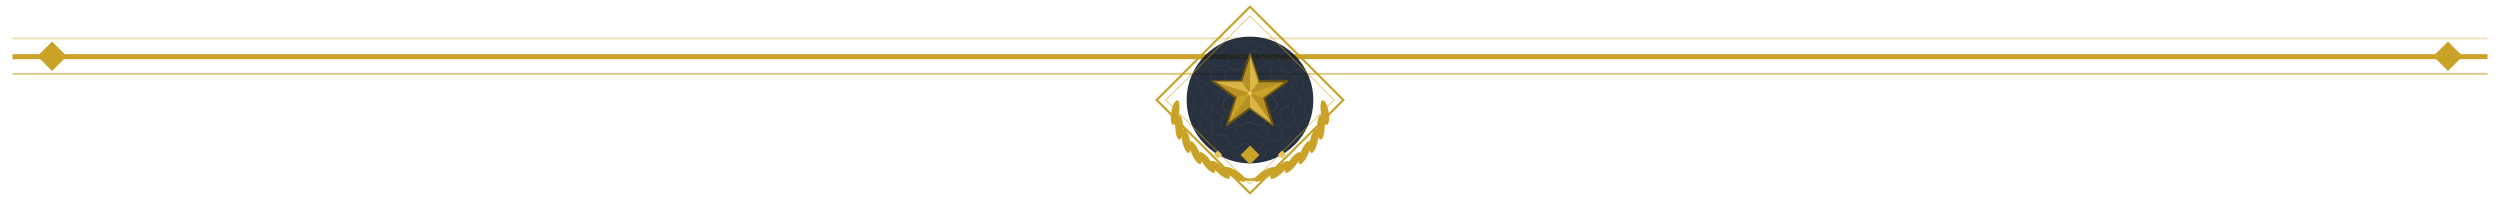
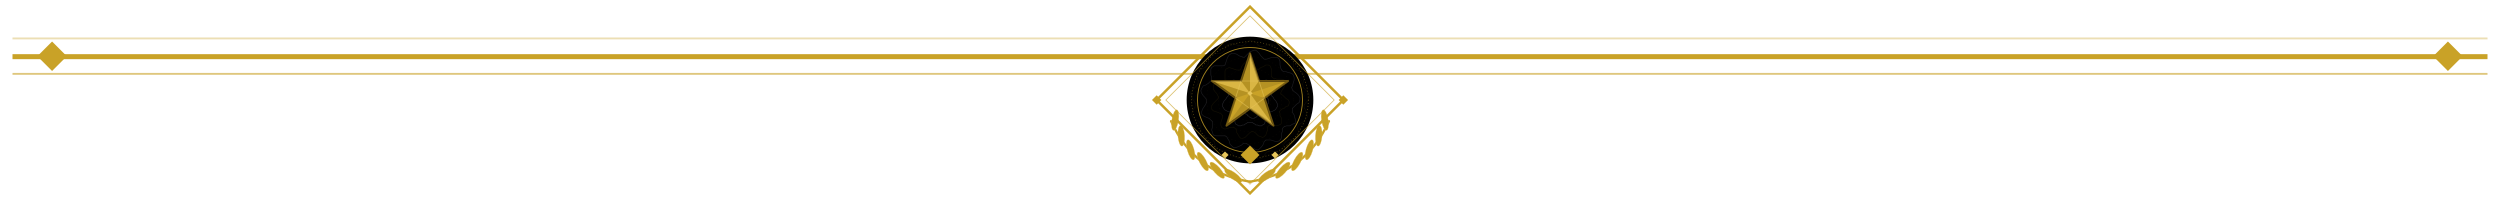
<svg xmlns="http://www.w3.org/2000/svg" width="1200" height="96" viewBox="0 0 1200 96" aria-hidden="true">
  <defs />
  <rect x="6" y="26" width="1188" height="2.4" fill="#C9A227" />
  <rect x="6" y="35" width="1188" height="0.9" fill="#C9A227" opacity="0.6" />
  <rect x="6" y="18" width="1188" height="0.9" fill="#C9A227" opacity="0.35" />
  <g transform="translate(552 0) scale(0.4)">
    <g opacity="1.0">
      <clipPath id="shadowguard-ai-rule-mkc">
        <circle cx="120.0" cy="120.0" r="74" />
      </clipPath>
-       <circle cx="120.0" cy="120.0" r="76" fill="#0B1526" opacity="0.88" />
+       <circle cx="120.0" cy="120.0" r="76" fill="#000000" />
      <g clip-path="url(#shadowguard-ai-rule-mkc)">
-         <path d="M 150,120 L 151,121 L 152,123 L 153,125 L 153,126 L 153,128 L 152,129 L 151,131 L 150,132 L 148,133 L 146,134 L 145,134 L 143,135 L 142,136 L 141,136 L 140,137 L 140,139 L 139,140 L 139,142 L 139,144 L 138,146 L 138,147 L 137,149 L 135,150 L 134,151 L 132,151 L 131,151 L 129,150 L 127,150 L 126,149 L 124,148 L 123,147 L 121,147 L 120,147 L 119,147 L 117,147 L 116,148 L 114,149 L 113,150 L 111,150 L 109,151 L 108,151 L 106,151 L 105,150 L 103,149 L 102,147 L 102,146 L 101,144 L 101,142 L 101,140 L 100,139 L 100,137 L 99,136 L 98,136 L 97,135 L 95,134 L 94,134 L 92,133 L 90,132 L 89,131 L 88,129 L 87,128 L 87,126 L 87,125 L 88,123 L 89,121 L 90,120 L 91,119 L 92,117 L 93,116 L 94,115 L 94,114 L 94,112 L 94,111 L 94,109 L 93,108 L 93,106 L 92,104 L 92,102 L 93,101 L 93,99 L 95,98 L 96,97 L 98,97 L 100,96 L 101,96 L 103,97 L 105,97 L 106,97 L 108,96 L 109,96 L 110,95 L 111,94 L 112,93 L 113,91 L 114,90 L 115,88 L 117,87 L 118,86 L 120,86 L 122,86 L 123,87 L 125,88 L 126,90 L 127,91 L 128,93 L 129,94 L 130,95 L 131,96 L 132,96 L 134,97 L 135,97 L 137,97 L 139,96 L 140,96 L 142,97 L 144,97 L 145,98 L 147,99 L 147,101 L 148,102 L 148,104 L 147,106 L 147,108 L 146,109 L 146,111 L 146,112 L 146,114 L 146,115 L 147,116 L 148,117 L 149,119 L 150,120 Z" fill="none" stroke="#E7C65B" stroke-width="0.7" opacity="0.16" />
-         <path d="M 166,120 L 167,122 L 167,124 L 166,127 L 163,128 L 161,130 L 158,131 L 156,133 L 155,134 L 156,136 L 156,139 L 158,142 L 158,145 L 158,147 L 157,149 L 155,150 L 152,151 L 149,150 L 146,150 L 144,150 L 142,151 L 141,153 L 141,156 L 140,159 L 139,162 L 137,164 L 135,165 L 133,164 L 130,163 L 128,161 L 126,159 L 124,158 L 122,158 L 120,159 L 118,161 L 116,163 L 114,165 L 111,166 L 109,166 L 107,164 L 106,162 L 104,159 L 104,156 L 102,154 L 101,153 L 99,153 L 96,153 L 93,154 L 90,155 L 88,154 L 86,153 L 85,150 L 85,147 L 86,144 L 87,141 L 87,139 L 86,137 L 84,136 L 82,135 L 79,134 L 76,133 L 74,131 L 74,129 L 74,127 L 76,124 L 78,122 L 80,120 L 82,118 L 82,116 L 81,114 L 80,112 L 78,110 L 76,107 L 76,105 L 76,102 L 78,101 L 81,100 L 84,99 L 87,99 L 89,98 L 90,96 L 90,94 L 90,92 L 90,89 L 90,85 L 91,83 L 93,82 L 95,81 L 98,82 L 101,83 L 104,84 L 106,84 L 108,84 L 109,83 L 110,80 L 112,77 L 114,75 L 116,73 L 118,73 L 120,74 L 122,76 L 124,78 L 126,81 L 127,82 L 129,83 L 131,83 L 133,81 L 136,80 L 139,78 L 142,78 L 144,79 L 145,81 L 146,84 L 146,87 L 146,90 L 146,92 L 148,94 L 150,94 L 152,95 L 155,95 L 158,95 L 161,96 L 162,98 L 162,101 L 161,104 L 160,106 L 158,109 L 157,111 L 157,113 L 159,114 L 161,116 L 163,118 L 166,120 Z" fill="none" stroke="#C9A227" stroke-width="0.7" opacity="0.13" />
-         <path d="M 180,120 L 179,123 L 176,125 L 173,128 L 171,130 L 171,132 L 171,135 L 173,138 L 174,142 L 175,145 L 174,148 L 171,149 L 168,151 L 164,151 L 161,152 L 159,154 L 159,157 L 158,160 L 158,164 L 157,167 L 155,169 L 152,170 L 148,169 L 145,168 L 142,168 L 139,168 L 137,170 L 136,173 L 134,176 L 131,179 L 129,180 L 126,179 L 123,177 L 120,175 L 117,173 L 115,172 L 112,172 L 110,174 L 106,176 L 103,177 L 100,177 L 98,175 L 96,173 L 95,169 L 93,166 L 92,164 L 90,163 L 86,163 L 83,163 L 79,163 L 76,162 L 75,159 L 74,156 L 75,152 L 75,149 L 75,146 L 73,144 L 71,142 L 68,141 L 64,139 L 62,137 L 62,134 L 63,131 L 65,128 L 67,125 L 68,122 L 68,120 L 66,117 L 64,115 L 62,112 L 61,109 L 62,106 L 64,103 L 67,102 L 70,100 L 72,98 L 74,96 L 74,93 L 73,90 L 73,86 L 73,83 L 74,81 L 77,79 L 81,79 L 84,79 L 88,79 L 90,78 L 91,75 L 92,72 L 93,69 L 95,66 L 98,64 L 101,64 L 104,65 L 107,67 L 110,68 L 113,69 L 115,67 L 117,65 L 120,62 L 123,61 L 126,60 L 128,61 L 131,64 L 133,67 L 135,69 L 137,71 L 140,71 L 143,70 L 146,69 L 150,69 L 153,69 L 155,71 L 156,74 L 156,78 L 157,82 L 158,84 L 160,86 L 163,86 L 166,87 L 170,88 L 172,90 L 173,93 L 173,96 L 172,99 L 171,103 L 170,105 L 171,108 L 173,110 L 176,112 L 178,114 L 180,117 L 180,120 Z" fill="none" stroke="#E7C65B" stroke-width="0.7" opacity="0.1" />
-         <path d="M 190,120 L 187,123 L 185,126 L 185,129 L 187,133 L 188,137 L 189,140 L 187,143 L 184,146 L 181,148 L 178,150 L 177,153 L 178,157 L 178,161 L 176,164 L 174,166 L 170,167 L 166,168 L 163,170 L 161,172 L 160,176 L 158,180 L 156,182 L 152,183 L 148,182 L 145,181 L 141,182 L 139,184 L 136,188 L 134,190 L 130,191 L 127,190 L 123,187 L 120,186 L 117,186 L 114,187 L 110,189 L 106,190 L 103,189 L 100,186 L 98,183 L 96,181 L 93,180 L 89,181 L 85,181 L 81,180 L 79,178 L 78,174 L 77,170 L 75,167 L 72,166 L 68,165 L 64,164 L 62,162 L 61,158 L 61,154 L 61,150 L 60,147 L 58,145 L 54,143 L 51,140 L 50,137 L 51,133 L 53,130 L 55,126 L 54,123 L 52,120 L 50,117 L 49,113 L 49,110 L 52,107 L 55,104 L 57,102 L 58,98 L 57,95 L 56,91 L 56,87 L 58,84 L 62,83 L 66,81 L 68,79 L 70,76 L 70,73 L 71,69 L 73,66 L 76,65 L 80,64 L 84,64 L 87,63 L 89,61 L 91,57 L 93,54 L 97,52 L 100,53 L 104,54 L 108,55 L 111,55 L 114,53 L 117,50 L 120,48 L 123,49 L 127,51 L 130,54 L 132,56 L 136,56 L 139,55 L 143,53 L 147,53 L 150,55 L 152,59 L 153,62 L 155,65 L 158,66 L 162,66 L 166,66 L 170,68 L 171,71 L 172,75 L 172,79 L 173,82 L 176,84 L 180,85 L 183,87 L 185,90 L 185,94 L 184,98 L 183,101 L 184,105 L 186,107 L 189,110 L 191,113 L 191,117 L 190,120 Z" fill="none" stroke="#C9A227" stroke-width="0.7" opacity="0.1" />
-         <path d="M 142,120 L 142,121 L 142,122 L 142,123 L 142,124 L 141,125 L 140,126 L 139,127 L 138,127 L 138,128 L 137,129 L 136,129 L 135,130 L 134,130 L 134,131 L 133,131 L 133,132 L 132,133 L 132,134 L 131,134 L 131,135 L 131,136 L 130,137 L 130,138 L 129,139 L 128,140 L 127,141 L 126,141 L 125,142 L 124,142 L 123,142 L 122,142 L 121,141 L 120,141 L 119,140 L 118,139 L 117,139 L 117,138 L 116,137 L 115,137 L 114,136 L 114,136 L 113,136 L 112,135 L 111,135 L 110,135 L 109,135 L 108,135 L 107,135 L 106,135 L 105,135 L 104,134 L 103,134 L 102,133 L 101,132 L 101,131 L 100,130 L 100,129 L 100,128 L 100,127 L 100,126 L 101,125 L 101,124 L 102,123 L 102,122 L 102,121 L 103,120 L 103,119 L 103,118 L 103,118 L 103,117 L 103,116 L 102,115 L 102,114 L 102,113 L 102,112 L 101,110 L 101,109 L 102,108 L 102,107 L 102,106 L 103,105 L 104,105 L 105,104 L 106,104 L 107,103 L 108,103 L 109,103 L 110,103 L 111,103 L 112,103 L 113,103 L 114,104 L 115,103 L 116,103 L 117,103 L 118,103 L 118,102 L 119,102 L 120,101 L 121,101 L 122,100 L 123,100 L 124,99 L 125,99 L 126,99 L 127,99 L 128,99 L 129,100 L 130,100 L 131,101 L 132,102 L 132,103 L 133,104 L 133,105 L 133,106 L 133,107 L 134,108 L 134,109 L 134,110 L 134,111 L 135,111 L 135,112 L 136,113 L 137,113 L 138,114 L 138,115 L 139,115 L 140,116 L 141,117 L 141,118 L 142,119 L 142,120 Z" fill="none" stroke="#A83E24" stroke-width="0.7" opacity="0.1" />
-         <circle cx="120.0" cy="120.0" r="25" fill="none" stroke="#C9A227" stroke-width="0.45" stroke-dasharray="1.5 3.2" opacity="0.12" />
-         <circle cx="120.0" cy="120.0" r="38" fill="none" stroke="#C9A227" stroke-width="0.45" stroke-dasharray="1.5 3.2" opacity="0.12" />
-         <circle cx="120.0" cy="120.0" r="52" fill="none" stroke="#C9A227" stroke-width="0.45" stroke-dasharray="1.5 3.2" opacity="0.12" />
-         <circle cx="120.0" cy="120.0" r="66" fill="none" stroke="#C9A227" stroke-width="0.45" stroke-dasharray="1.5 3.2" opacity="0.12" />
-         <circle cx="120.0" cy="120.0" r="74" fill="none" stroke="#C9A227" stroke-width="0.45" stroke-dasharray="1.5 3.2" opacity="0.12" />
+         <path d="M 150,120 L 151,121 L 152,123 L 153,125 L 153,126 L 153,128 L 152,129 L 151,131 L 150,132 L 148,133 L 146,134 L 145,134 L 143,135 L 142,136 L 141,136 L 140,137 L 140,139 L 139,140 L 139,142 L 139,144 L 138,146 L 138,147 L 137,149 L 135,150 L 134,151 L 132,151 L 131,151 L 129,150 L 127,150 L 126,149 L 124,148 L 123,147 L 121,147 L 120,147 L 119,147 L 117,147 L 116,148 L 114,149 L 113,150 L 111,150 L 109,151 L 108,151 L 106,151 L 105,150 L 103,149 L 102,147 L 102,146 L 101,144 L 101,142 L 101,140 L 100,139 L 100,137 L 99,136 L 98,136 L 97,135 L 95,134 L 94,134 L 92,133 L 90,132 L 89,131 L 88,129 L 87,128 L 87,126 L 87,125 L 88,123 L 89,121 L 90,120 L 91,119 L 92,117 L 93,116 L 94,115 L 94,114 L 94,112 L 94,111 L 94,109 L 93,108 L 93,106 L 92,104 L 92,102 L 93,101 L 93,99 L 95,98 L 96,97 L 98,97 L 100,96 L 101,96 L 103,97 L 105,97 L 106,97 L 108,96 L 109,96 L 110,95 L 111,94 L 112,93 L 113,91 L 114,90 L 115,88 L 117,87 L 118,86 L 120,86 L 122,86 L 123,87 L 125,88 L 126,90 L 127,91 L 128,93 L 129,94 L 130,95 L 131,96 L 132,96 L 134,97 L 135,97 L 137,97 L 139,96 L 140,96 L 142,97 L 144,97 L 145,98 L 147,99 L 147,101 L 148,102 L 148,104 L 147,106 L 147,108 L 146,109 L 146,111 L 146,112 L 146,114 L 146,115 L 147,116 L 148,117 L 149,119 L 150,120 Z" fill="none" stroke="#2B2B31" stroke-width="0.7" opacity="0.85" />
+         <path d="M 166,120 L 167,122 L 167,124 L 166,127 L 163,128 L 161,130 L 158,131 L 156,133 L 155,134 L 156,136 L 156,139 L 158,142 L 158,145 L 158,147 L 157,149 L 155,150 L 152,151 L 149,150 L 146,150 L 144,150 L 142,151 L 141,153 L 141,156 L 140,159 L 139,162 L 137,164 L 135,165 L 133,164 L 130,163 L 128,161 L 126,159 L 124,158 L 122,158 L 120,159 L 118,161 L 116,163 L 114,165 L 111,166 L 109,166 L 107,164 L 106,162 L 104,159 L 104,156 L 102,154 L 101,153 L 99,153 L 96,153 L 93,154 L 90,155 L 88,154 L 86,153 L 85,150 L 85,147 L 86,144 L 87,141 L 87,139 L 86,137 L 84,136 L 82,135 L 79,134 L 76,133 L 74,131 L 74,129 L 74,127 L 76,124 L 78,122 L 80,120 L 82,118 L 82,116 L 81,114 L 80,112 L 78,110 L 76,107 L 76,105 L 76,102 L 78,101 L 81,100 L 84,99 L 87,99 L 89,98 L 90,96 L 90,94 L 90,92 L 90,89 L 90,85 L 91,83 L 93,82 L 95,81 L 98,82 L 101,83 L 104,84 L 106,84 L 108,84 L 109,83 L 110,80 L 112,77 L 114,75 L 116,73 L 118,73 L 120,74 L 122,76 L 124,78 L 126,81 L 127,82 L 129,83 L 131,83 L 133,81 L 136,80 L 139,78 L 142,78 L 144,79 L 145,81 L 146,84 L 146,87 L 146,90 L 146,92 L 148,94 L 150,94 L 152,95 L 155,95 L 158,95 L 161,96 L 162,98 L 162,101 L 161,104 L 160,106 L 158,109 L 157,111 L 157,113 L 159,114 L 161,116 L 163,118 L 166,120 Z" fill="none" stroke="#C9A227" stroke-width="0.7" opacity="0.1" />
+         <path d="M 180,120 L 179,123 L 176,125 L 173,128 L 171,130 L 171,132 L 171,135 L 173,138 L 174,142 L 175,145 L 174,148 L 171,149 L 168,151 L 164,151 L 161,152 L 159,154 L 159,157 L 158,160 L 158,164 L 157,167 L 155,169 L 152,170 L 148,169 L 145,168 L 142,168 L 139,168 L 137,170 L 136,173 L 134,176 L 131,179 L 129,180 L 126,179 L 123,177 L 120,175 L 117,173 L 115,172 L 112,172 L 110,174 L 106,176 L 103,177 L 100,177 L 98,175 L 96,173 L 95,169 L 93,166 L 92,164 L 90,163 L 86,163 L 83,163 L 79,163 L 76,162 L 75,159 L 74,156 L 75,152 L 75,149 L 75,146 L 73,144 L 71,142 L 68,141 L 64,139 L 62,137 L 62,134 L 63,131 L 65,128 L 67,125 L 68,122 L 68,120 L 66,117 L 64,115 L 62,112 L 61,109 L 62,106 L 64,103 L 67,102 L 70,100 L 72,98 L 74,96 L 74,93 L 73,90 L 73,86 L 73,83 L 74,81 L 77,79 L 81,79 L 84,79 L 88,79 L 90,78 L 91,75 L 92,72 L 93,69 L 95,66 L 98,64 L 101,64 L 104,65 L 107,67 L 110,68 L 113,69 L 115,67 L 117,65 L 120,62 L 123,61 L 126,60 L 128,61 L 131,64 L 133,67 L 135,69 L 137,71 L 140,71 L 143,70 L 146,69 L 150,69 L 153,69 L 155,71 L 156,74 L 156,78 L 157,82 L 158,84 L 160,86 L 163,86 L 166,87 L 170,88 L 172,90 L 173,93 L 173,96 L 172,99 L 171,103 L 170,105 L 171,108 L 173,110 L 176,112 L 178,114 L 180,117 L 180,120 Z" fill="none" stroke="#2B2B31" stroke-width="0.7" opacity="0.7" />
+         <path d="M 190,120 L 187,123 L 185,126 L 185,129 L 187,133 L 188,137 L 189,140 L 187,143 L 184,146 L 181,148 L 178,150 L 177,153 L 178,157 L 178,161 L 176,164 L 174,166 L 170,167 L 166,168 L 163,170 L 161,172 L 160,176 L 158,180 L 156,182 L 152,183 L 148,182 L 145,181 L 141,182 L 139,184 L 136,188 L 134,190 L 130,191 L 127,190 L 123,187 L 120,186 L 117,186 L 114,187 L 110,189 L 106,190 L 103,189 L 100,186 L 98,183 L 96,181 L 93,180 L 89,181 L 85,181 L 81,180 L 79,178 L 78,174 L 77,170 L 75,167 L 72,166 L 68,165 L 64,164 L 62,162 L 61,158 L 61,154 L 61,150 L 60,147 L 58,145 L 54,143 L 51,140 L 50,137 L 51,133 L 53,130 L 55,126 L 54,123 L 52,120 L 50,117 L 49,113 L 49,110 L 52,107 L 55,104 L 57,102 L 58,98 L 57,95 L 56,91 L 56,87 L 58,84 L 62,83 L 66,81 L 68,79 L 70,76 L 70,73 L 71,69 L 73,66 L 76,65 L 80,64 L 84,64 L 87,63 L 89,61 L 91,57 L 93,54 L 97,52 L 100,53 L 104,54 L 108,55 L 111,55 L 114,53 L 117,50 L 120,48 L 123,49 L 127,51 L 130,54 L 132,56 L 136,56 L 139,55 L 143,53 L 147,53 L 150,55 L 152,59 L 153,62 L 155,65 L 158,66 L 162,66 L 166,66 L 170,68 L 171,71 L 172,75 L 172,79 L 173,82 L 176,84 L 180,85 L 183,87 L 185,90 L 185,94 L 184,98 L 183,101 L 184,105 L 186,107 L 189,110 L 191,113 L 191,117 L 190,120 Z" fill="none" stroke="#C9A227" stroke-width="0.7" opacity="0.08" />
+         <path d="M 142,120 L 142,121 L 142,122 L 142,123 L 142,124 L 141,125 L 140,126 L 139,127 L 138,127 L 138,128 L 137,129 L 136,129 L 135,130 L 134,130 L 134,131 L 133,131 L 133,132 L 132,133 L 132,134 L 131,134 L 131,135 L 131,136 L 130,137 L 130,138 L 129,139 L 128,140 L 127,141 L 126,141 L 125,142 L 124,142 L 123,142 L 122,142 L 121,141 L 120,141 L 119,140 L 118,139 L 117,139 L 117,138 L 116,137 L 115,137 L 114,136 L 114,136 L 113,136 L 112,135 L 111,135 L 110,135 L 109,135 L 108,135 L 107,135 L 106,135 L 105,135 L 104,134 L 103,134 L 102,133 L 101,132 L 101,131 L 100,130 L 100,129 L 100,128 L 100,127 L 100,126 L 101,125 L 101,124 L 102,123 L 102,122 L 102,121 L 103,120 L 103,119 L 103,118 L 103,118 L 103,117 L 103,116 L 102,115 L 102,114 L 102,113 L 102,112 L 101,110 L 101,109 L 102,108 L 102,107 L 102,106 L 103,105 L 104,105 L 105,104 L 106,104 L 107,103 L 108,103 L 109,103 L 110,103 L 111,103 L 112,103 L 113,103 L 114,104 L 115,103 L 116,103 L 117,103 L 118,103 L 118,102 L 119,102 L 120,101 L 121,101 L 122,100 L 123,100 L 124,99 L 125,99 L 126,99 L 127,99 L 128,99 L 129,100 L 130,100 L 131,101 L 132,102 L 132,103 L 133,104 L 133,105 L 133,106 L 133,107 L 134,108 L 134,109 L 134,110 L 134,111 L 135,111 L 135,112 L 136,113 L 137,113 L 138,114 L 138,115 L 139,115 L 140,116 L 141,117 L 141,118 L 142,119 L 142,120 Z" fill="none" stroke="#2B2B31" stroke-width="0.7" opacity="0.85" />
+         <circle cx="120.0" cy="120.0" r="25" fill="none" stroke="#C9A227" stroke-width="0.45" stroke-dasharray="1.5 3.2" opacity="0.07" />
+         <circle cx="120.0" cy="120.0" r="38" fill="none" stroke="#C9A227" stroke-width="0.45" stroke-dasharray="1.5 3.2" opacity="0.07" />
+         <circle cx="120.0" cy="120.0" r="52" fill="none" stroke="#C9A227" stroke-width="0.45" stroke-dasharray="1.5 3.2" opacity="0.07" />
+         <circle cx="120.0" cy="120.0" r="66" fill="none" stroke="#C9A227" stroke-width="0.45" stroke-dasharray="1.5 3.2" opacity="0.07" />
+         <circle cx="120.0" cy="120.0" r="74" fill="none" stroke="#C9A227" stroke-width="0.45" stroke-dasharray="1.5 3.2" opacity="0.07" />
      </g>
-       <path d="M 120.0 216.0 Q 50.2 202.4 25.3 135.8" stroke="#C9A227" stroke-width="3" fill="none" />
-       <ellipse cx="101.9" cy="209.2" rx="15" ry="4.6" transform="rotate(212 101.9 209.2)" fill="#C9A227" />
-       <ellipse cx="84.4" cy="203.8" rx="15" ry="4.6" transform="rotate(223 84.4 203.8)" fill="#C9A227" />
-       <ellipse cx="68.5" cy="195.0" rx="15" ry="4.6" transform="rotate(234 68.5 195.0)" fill="#C9A227" />
-       <ellipse cx="54.5" cy="183.2" rx="15" ry="4.6" transform="rotate(246 54.5 183.2)" fill="#C9A227" />
-       <ellipse cx="43.3" cy="168.9" rx="15" ry="4.6" transform="rotate(258 43.3 168.9)" fill="#C9A227" />
-       <ellipse cx="35.0" cy="152.6" rx="15" ry="4.6" transform="rotate(269 35.0 152.6)" fill="#C9A227" />
-       <ellipse cx="30.2" cy="135.0" rx="15" ry="4.6" transform="rotate(280 30.2 135.0)" fill="#C9A227" />
-       <path d="M 120.0 216.0 Q 189.8 202.4 214.7 135.8" stroke="#C9A227" stroke-width="3" fill="none" />
-       <ellipse cx="138.1" cy="209.2" rx="15" ry="4.6" transform="rotate(148 138.1 209.2)" fill="#C9A227" />
-       <ellipse cx="155.6" cy="203.8" rx="15" ry="4.6" transform="rotate(137 155.6 203.8)" fill="#C9A227" />
-       <ellipse cx="171.5" cy="195.0" rx="15" ry="4.6" transform="rotate(126 171.5 195.0)" fill="#C9A227" />
-       <ellipse cx="185.5" cy="183.2" rx="15" ry="4.6" transform="rotate(114 185.5 183.2)" fill="#C9A227" />
-       <ellipse cx="196.7" cy="168.9" rx="15" ry="4.6" transform="rotate(102 196.7 168.9)" fill="#C9A227" />
-       <ellipse cx="205.0" cy="152.6" rx="15" ry="4.6" transform="rotate(91 205.0 152.6)" fill="#C9A227" />
-       <ellipse cx="209.8" cy="135.0" rx="15" ry="4.6" transform="rotate(80 209.8 135.0)" fill="#C9A227" />
-       <polygon points="120.0,8.0 232.0,120.0 120.0,232.0 8.0,120.0" fill="none" stroke="#C9A227" stroke-width="2.6" opacity="1.0" />
+       <circle cx="120.0" cy="120.0" r="70" fill="none" stroke="#C9A227" stroke-width="0.8" stroke-dasharray="1.2 2.4" opacity="0.5" />
+       <circle cx="120.0" cy="120.0" r="63" fill="none" stroke="#C9A227" stroke-width="1.1" opacity="0.8" />
+       <path d="M 120.0 218.0 Q 187.0 207.3 214.7 145.4" stroke="#C9A227" stroke-width="2.8" fill="none" stroke-linecap="round" />
+       <ellipse cx="140.1" cy="210.8" rx="12.5" ry="4.0" transform="rotate(144 140.1 210.8)" fill="#C9A227" />
+       <ellipse cx="140.1" cy="210.8" rx="12.5" ry="4.0" transform="rotate(144 140.1 210.8)" fill="none" stroke="#E7C65B" stroke-width="0.5" opacity="0.55" />
+       <ellipse cx="159.3" cy="204.3" rx="12.5" ry="4.0" transform="rotate(131 159.3 204.3)" fill="#C9A227" />
+       <ellipse cx="159.3" cy="204.3" rx="12.5" ry="4.0" transform="rotate(131 159.3 204.3)" fill="none" stroke="#E7C65B" stroke-width="0.5" opacity="0.55" />
+       <ellipse cx="176.6" cy="193.8" rx="12.5" ry="4.0" transform="rotate(118 176.6 193.8)" fill="#C9A227" />
+       <ellipse cx="176.6" cy="193.8" rx="12.5" ry="4.0" transform="rotate(118 176.6 193.8)" fill="none" stroke="#E7C65B" stroke-width="0.5" opacity="0.55" />
+       <ellipse cx="191.2" cy="179.8" rx="12.5" ry="4.0" transform="rotate(106 191.2 179.8)" fill="#C9A227" />
+       <ellipse cx="191.2" cy="179.8" rx="12.5" ry="4.0" transform="rotate(106 191.2 179.8)" fill="none" stroke="#E7C65B" stroke-width="0.5" opacity="0.55" />
+       <ellipse cx="202.5" cy="162.9" rx="12.5" ry="4.0" transform="rotate(94 202.5 162.9)" fill="#C9A227" />
+       <ellipse cx="202.5" cy="162.9" rx="12.5" ry="4.0" transform="rotate(94 202.5 162.9)" fill="none" stroke="#E7C65B" stroke-width="0.5" opacity="0.55" />
+       <ellipse cx="209.8" cy="144.1" rx="12.5" ry="4.0" transform="rotate(81 209.8 144.1)" fill="#C9A227" />
+       <ellipse cx="209.8" cy="144.1" rx="12.5" ry="4.0" transform="rotate(81 209.8 144.1)" fill="none" stroke="#E7C65B" stroke-width="0.5" opacity="0.55" />
+       <g transform="translate(240 0) scale(-1 1)">
+         <path d="M 120.0 218.0 Q 187.0 207.3 214.7 145.4" stroke="#C9A227" stroke-width="2.8" fill="none" stroke-linecap="round" />
+         <ellipse cx="140.1" cy="210.8" rx="12.5" ry="4.0" transform="rotate(144 140.1 210.8)" fill="#C9A227" />
+         <ellipse cx="140.1" cy="210.8" rx="12.5" ry="4.0" transform="rotate(144 140.1 210.8)" fill="none" stroke="#E7C65B" stroke-width="0.5" opacity="0.55" />
+         <ellipse cx="159.3" cy="204.3" rx="12.5" ry="4.0" transform="rotate(131 159.3 204.3)" fill="#C9A227" />
+         <ellipse cx="159.3" cy="204.3" rx="12.5" ry="4.0" transform="rotate(131 159.3 204.3)" fill="none" stroke="#E7C65B" stroke-width="0.5" opacity="0.55" />
+         <ellipse cx="176.6" cy="193.8" rx="12.5" ry="4.0" transform="rotate(118 176.6 193.8)" fill="#C9A227" />
+         <ellipse cx="176.6" cy="193.8" rx="12.5" ry="4.0" transform="rotate(118 176.6 193.8)" fill="none" stroke="#E7C65B" stroke-width="0.5" opacity="0.55" />
+         <ellipse cx="191.2" cy="179.8" rx="12.5" ry="4.0" transform="rotate(106 191.2 179.8)" fill="#C9A227" />
+         <ellipse cx="191.2" cy="179.8" rx="12.5" ry="4.0" transform="rotate(106 191.2 179.8)" fill="none" stroke="#E7C65B" stroke-width="0.5" opacity="0.55" />
+         <ellipse cx="202.5" cy="162.9" rx="12.5" ry="4.0" transform="rotate(94 202.5 162.9)" fill="#C9A227" />
+         <ellipse cx="202.5" cy="162.9" rx="12.5" ry="4.0" transform="rotate(94 202.5 162.9)" fill="none" stroke="#E7C65B" stroke-width="0.5" opacity="0.55" />
+         <ellipse cx="209.8" cy="144.1" rx="12.5" ry="4.0" transform="rotate(81 209.8 144.1)" fill="#C9A227" />
+         <ellipse cx="209.8" cy="144.1" rx="12.5" ry="4.0" transform="rotate(81 209.8 144.1)" fill="none" stroke="#E7C65B" stroke-width="0.5" opacity="0.55" />
+       </g>
+       <polygon points="120.0,8.0 232.0,120.0 120.0,232.0 8.0,120.0" fill="none" stroke="#C9A227" stroke-width="3.0" opacity="1.0" />
      <polygon points="120.0,19.0 221.0,120.0 120.0,221.0 19.0,120.0" fill="none" stroke="#C9A227" stroke-width="1.0" opacity="0.65" />
-       <polygon points="120.0,65.0 130.6,97.5 164.7,97.5 137.1,117.5 147.6,150.0 120.0,130.0 92.4,150.0 102.9,117.5 75.3,97.5 109.4,97.5" fill="#C9A227" stroke="#6E5510" stroke-width="2.4" stroke-linejoin="round" />
-       <polygon points="120.0,112.0 120.0,65.0 130.6,97.5" fill="#E7C65B" opacity="0.55" />
-       <polygon points="120.0,112.0 120.0,65.0 109.4,97.5" fill="#000" opacity="0.10" />
-       <polygon points="120.0,112.0 164.7,97.5 137.1,117.5" fill="#C9A227" opacity="0.18" />
-       <polygon points="120.0,112.0 164.7,97.5 130.6,97.5" fill="#000" opacity="0.10" />
-       <polygon points="120.0,112.0 147.6,150.0 120.0,130.0" fill="#E7C65B" opacity="0.55" />
-       <polygon points="120.0,112.0 147.6,150.0 137.1,117.5" fill="#000" opacity="0.10" />
-       <polygon points="120.0,112.0 92.4,150.0 102.9,117.5" fill="#C9A227" opacity="0.18" />
-       <polygon points="120.0,112.0 92.4,150.0 120.0,130.0" fill="#000" opacity="0.10" />
-       <polygon points="120.0,112.0 75.3,97.5 109.4,97.5" fill="#E7C65B" opacity="0.55" />
-       <polygon points="120.0,112.0 75.3,97.5 102.9,117.5" fill="#000" opacity="0.10" />
+       <rect x="4.0" y="116.0" width="8" height="8" fill="#C9A227" transform="rotate(45 8.0 120.0)" />
+       <rect x="228.0" y="116.0" width="8" height="8" fill="#C9A227" transform="rotate(45 232.0 120.0)" />
+       <polygon points="120.0,64.0 130.8,97.2 165.7,97.2 137.4,117.7 148.2,150.8 120.0,130.3 91.8,150.8 102.6,117.7 74.3,97.2 109.2,97.2" fill="#C9A227" stroke="#6E5510" stroke-width="2.4" stroke-linejoin="round" />
+       <polygon points="120.0,112.0 120.0,64.0 130.8,97.2" fill="#E7C65B" opacity="0.55" />
+       <polygon points="120.0,112.0 120.0,64.0 109.2,97.2" fill="#000" opacity="0.10" />
+       <polygon points="120.0,112.0 165.7,97.2 137.4,117.7" fill="#C9A227" opacity="0.18" />
+       <polygon points="120.0,112.0 165.7,97.2 130.8,97.2" fill="#000" opacity="0.10" />
+       <polygon points="120.0,112.0 148.2,150.8 120.0,130.3" fill="#E7C65B" opacity="0.55" />
+       <polygon points="120.0,112.0 148.2,150.8 137.4,117.7" fill="#000" opacity="0.10" />
+       <polygon points="120.0,112.0 91.8,150.8 102.6,117.7" fill="#C9A227" opacity="0.18" />
+       <polygon points="120.0,112.0 91.8,150.8 120.0,130.3" fill="#000" opacity="0.10" />
+       <polygon points="120.0,112.0 74.3,97.2 109.2,97.2" fill="#E7C65B" opacity="0.55" />
+       <polygon points="120.0,112.0 74.3,97.2 102.6,117.7" fill="#000" opacity="0.10" />
      <rect x="117.8" y="109.8" width="4.4" height="4.4" fill="#E7C65B" transform="rotate(45 120.0 112.0)" />
+       <polygon points="130.8,97.2 137.4,117.7 120.0,130.3 102.6,117.7 109.2,97.2" fill="none" stroke="#E7C65B" stroke-width="1.0" opacity="0.55" />
      <rect x="112.0" y="178.0" width="16" height="16" fill="#C9A227" transform="rotate(45 120.0 186.0)" />
-       <rect x="78.0" y="182.0" width="7" height="7" fill="#E7C65B" transform="rotate(45 81.5 185.5)" />
-       <rect x="155.0" y="182.0" width="7" height="7" fill="#E7C65B" transform="rotate(45 158.5 185.5)" />
+       <rect x="87.0" y="183.0" width="6" height="6" fill="#E7C65B" transform="rotate(45 90.0 186.0)" />
+       <rect x="147.0" y="183.0" width="6" height="6" fill="#E7C65B" transform="rotate(45 150.0 186.0)" />
    </g>
  </g>
  <rect x="20" y="22" width="10" height="10" fill="#C9A227" transform="rotate(45 25 27)" />
  <rect x="1170" y="22" width="10" height="10" fill="#C9A227" transform="rotate(45 1175 27)" />
</svg>
